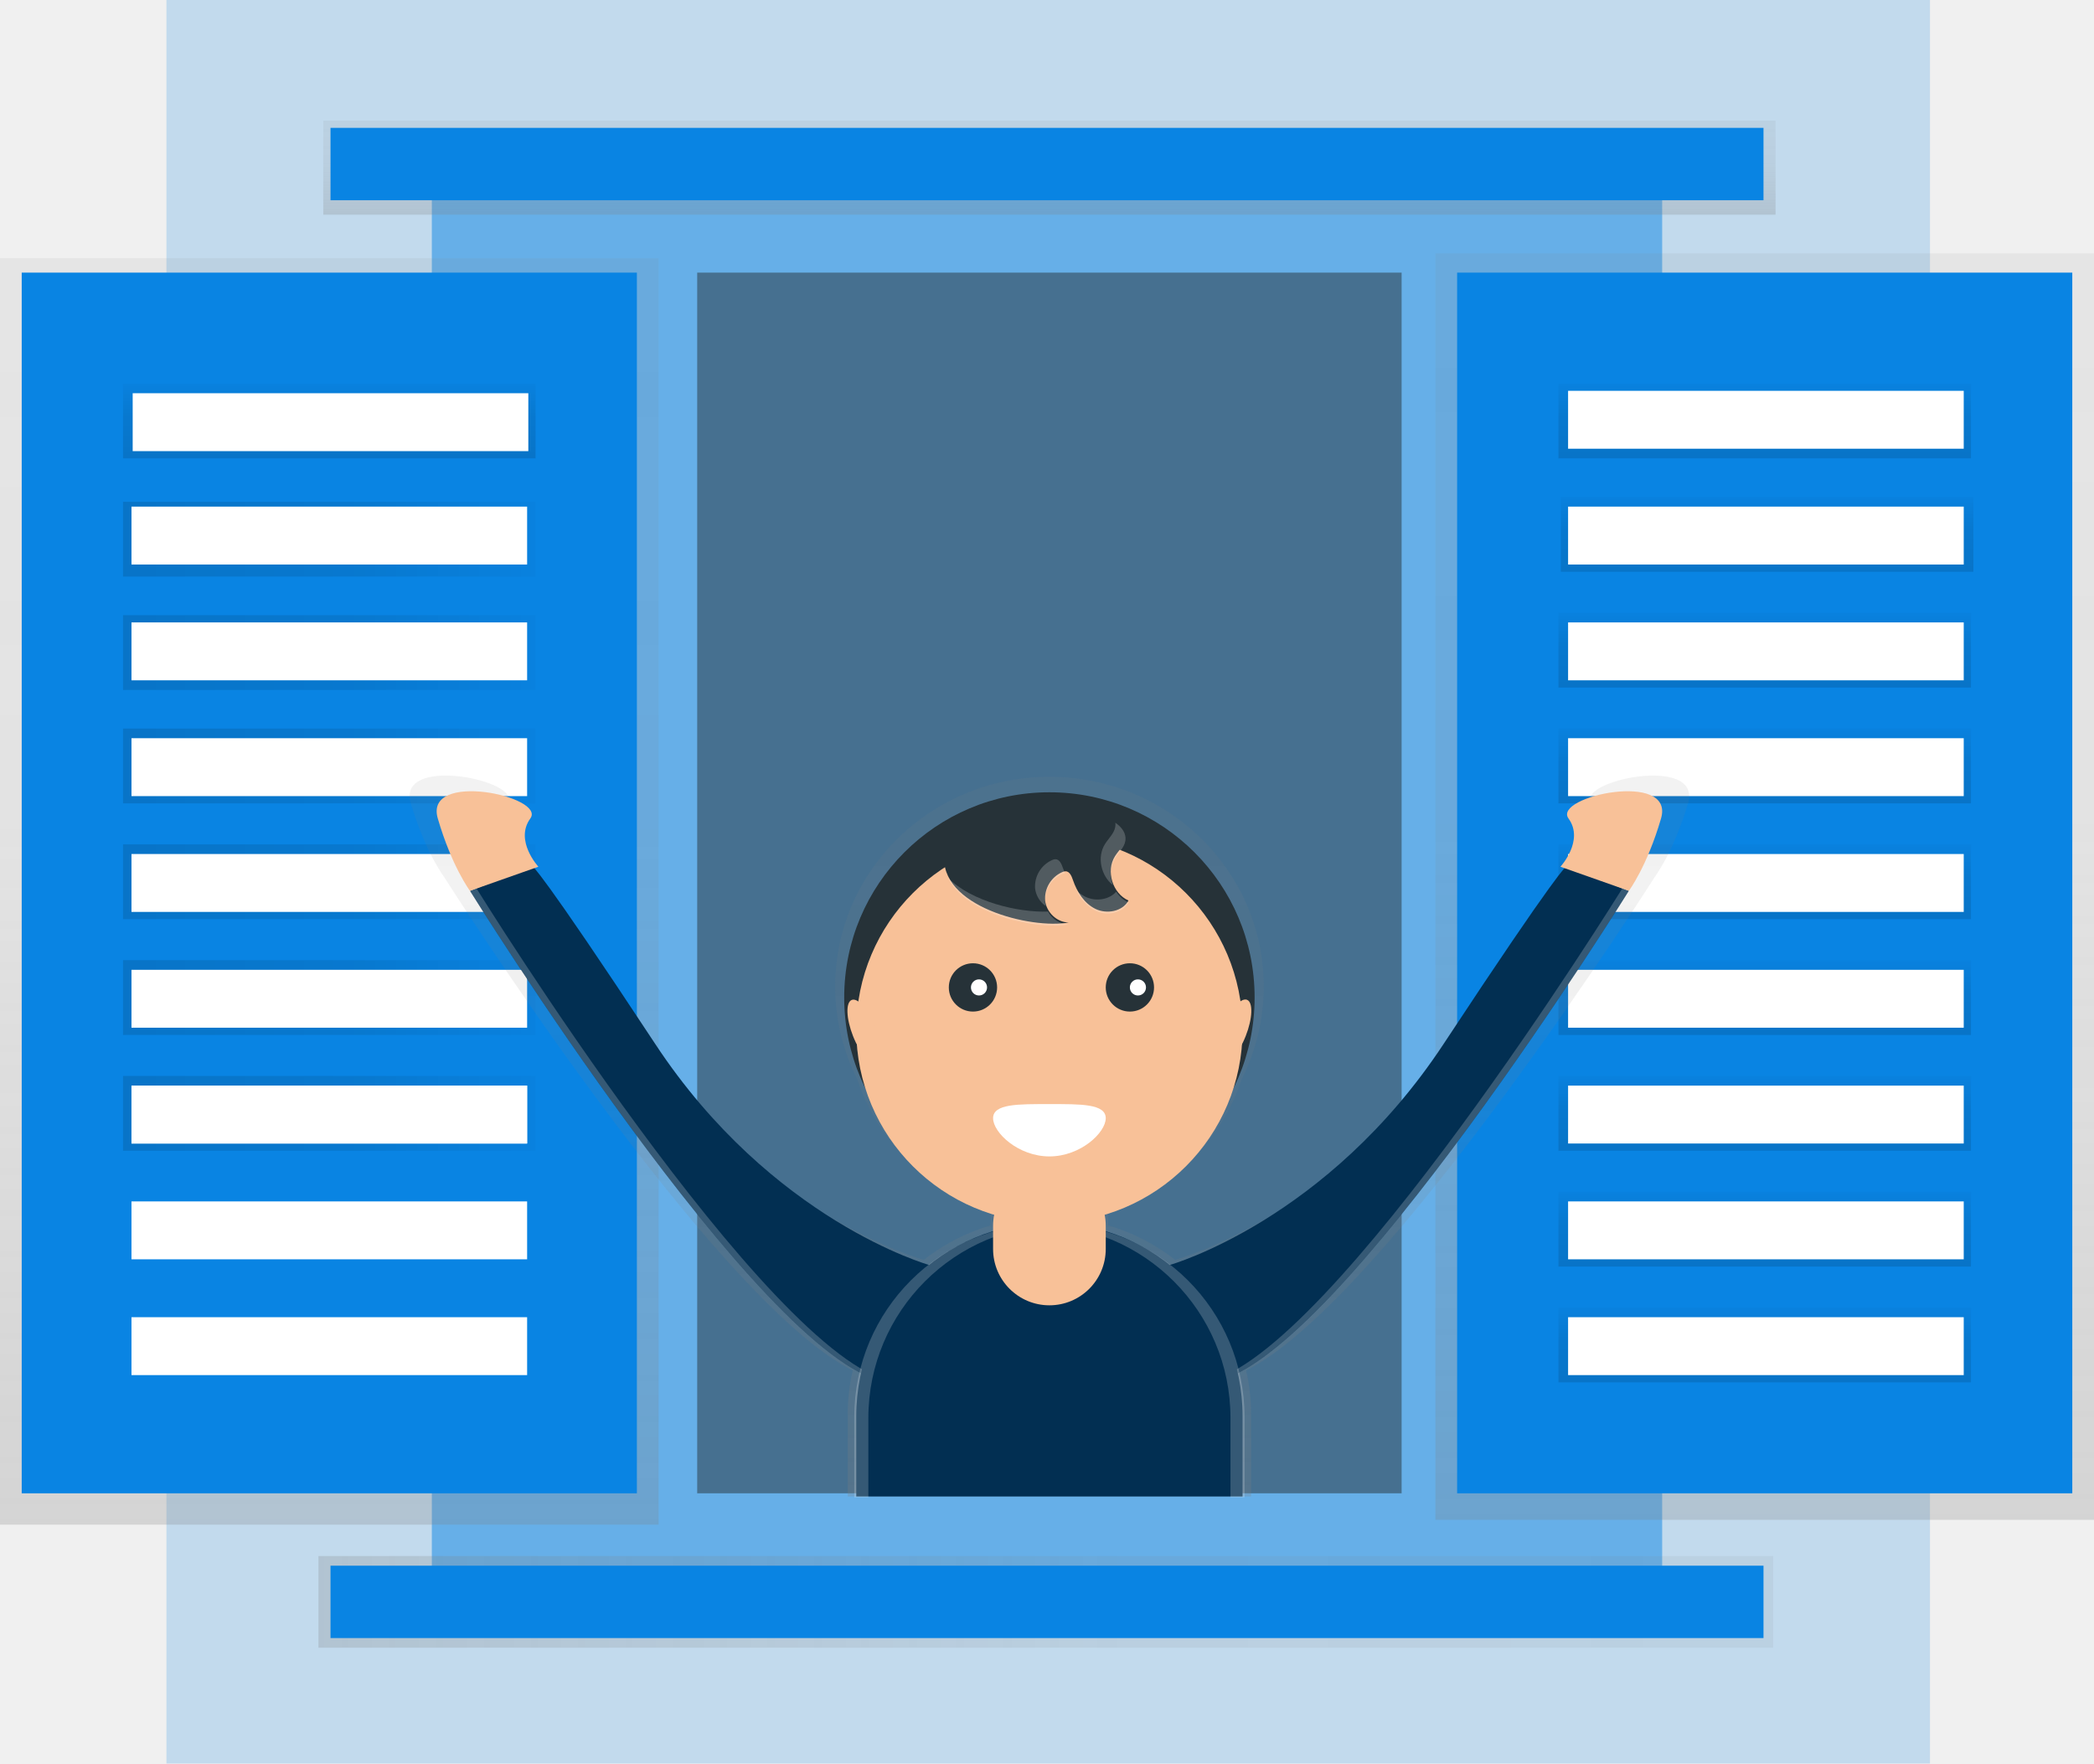
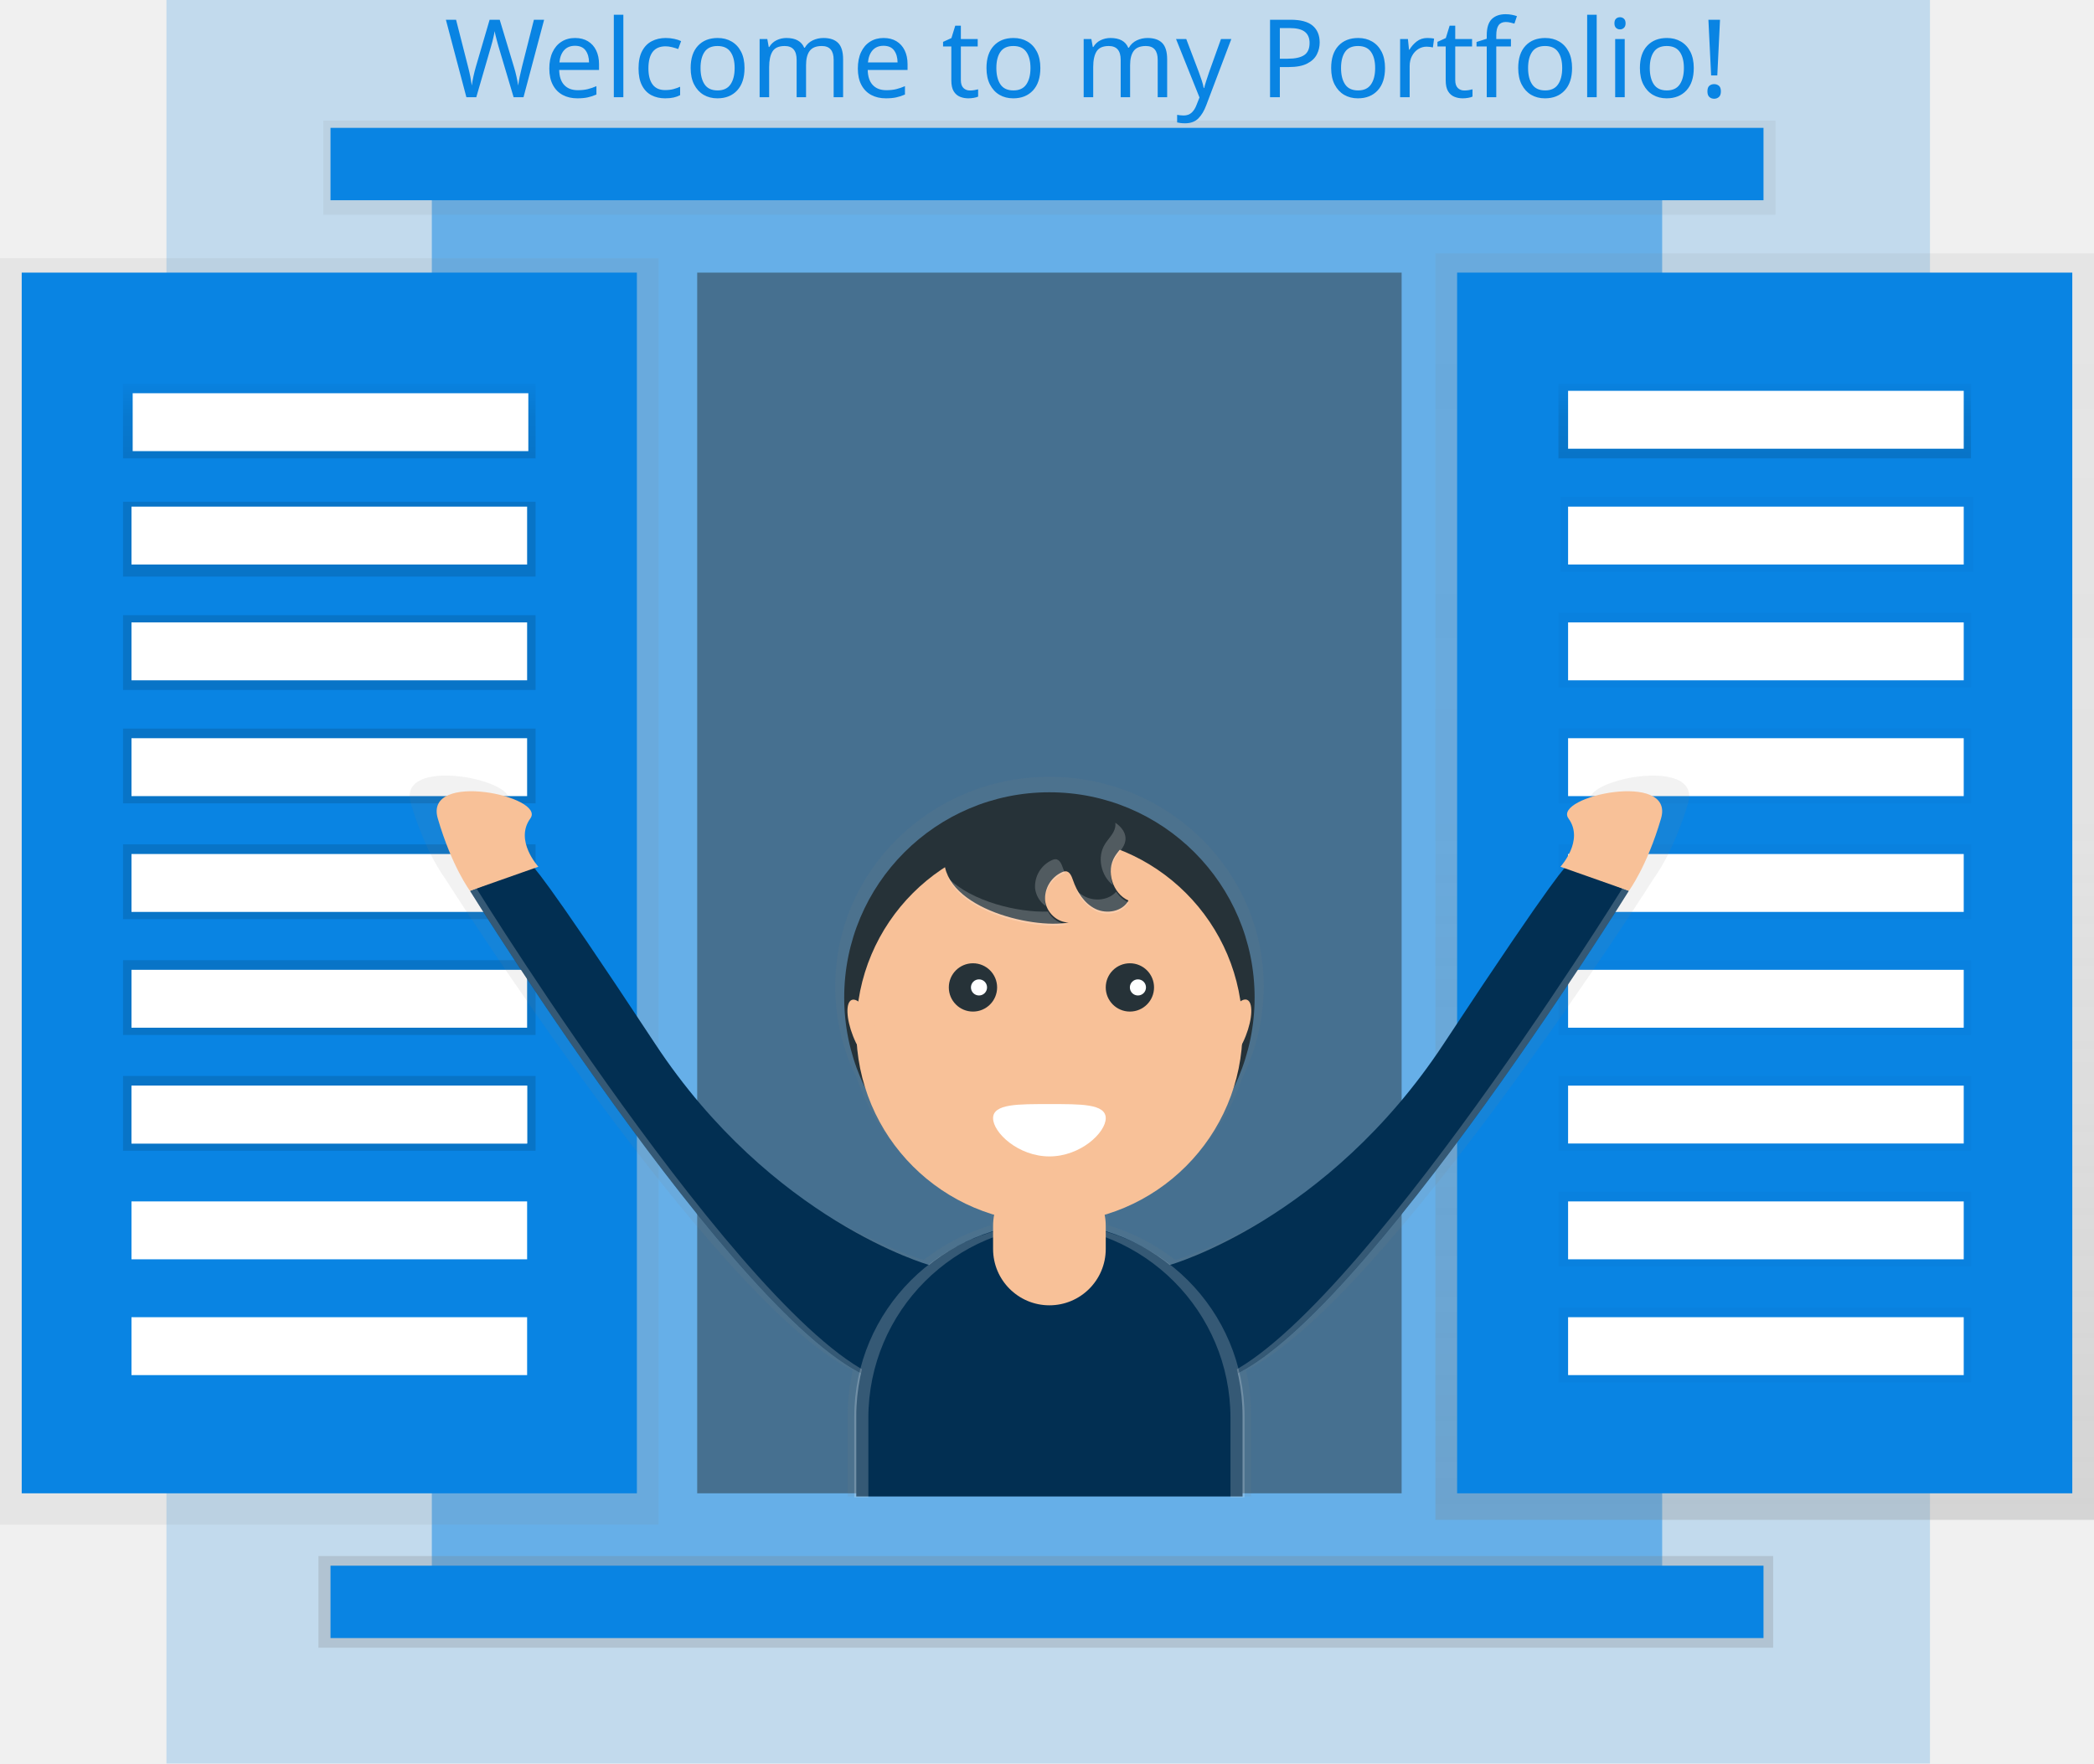
- <svg xmlns="http://www.w3.org/2000/svg" xmlns:xlink="http://www.w3.org/1999/xlink" id="fd1e300e-6133-4b79-9025-3394cccdd89f" data-name="Layer 1" width="868" height="731" viewBox="0 0 868 731">
+ <svg xmlns="http://www.w3.org/2000/svg" xmlns:xlink="http://www.w3.org/1999/xlink" width="868" height="731" data-name="Layer 1">
  <defs>
-     <linearGradient id="06147ff9-8cd2-48ac-a1c1-caecd7b6d6a5" x1="731.5" y1="630" x2="731.5" y2="105" gradientUnits="userSpaceOnUse">
-       <stop offset="0" stop-color="gray" stop-opacity="0.25" />
-       <stop offset="0.54" stop-color="gray" stop-opacity="0.12" />
-       <stop offset="1" stop-color="gray" stop-opacity="0.1" />
+     <linearGradient y2="0" x2="0.5" y1="1" x1="0.5" id="06147ff9-8cd2-48ac-a1c1-caecd7b6d6a5">
+       <stop stop-opacity="0.25" stop-color="gray" offset="0" />
+       <stop stop-opacity="0.12" stop-color="gray" offset="0.54" />
+       <stop stop-opacity="0.1" stop-color="gray" offset="1" />
    </linearGradient>
-     <linearGradient id="a49b107c-cf66-4ec6-8282-86ab0caa351c" x1="136.5" y1="632" x2="136.5" y2="107" xlink:href="#06147ff9-8cd2-48ac-a1c1-caecd7b6d6a5" />
-     <linearGradient id="1f9811ff-c8f4-40a6-be63-e60ca0341cbe" x1="136.5" y1="190" x2="136.5" y2="159" gradientUnits="userSpaceOnUse">
-       <stop offset="0" stop-opacity="0.12" />
-       <stop offset="0.55" stop-opacity="0.09" />
-       <stop offset="1" stop-opacity="0.02" />
+     <linearGradient xlink:href="#06147ff9-8cd2-48ac-a1c1-caecd7b6d6a5" y2="107" x2="136.5" y1="632" x1="136.5" id="a49b107c-cf66-4ec6-8282-86ab0caa351c" />
+     <linearGradient y2="0" x2="0.5" y1="1" x1="0.5" id="1f9811ff-c8f4-40a6-be63-e60ca0341cbe">
+       <stop stop-opacity="0.12" offset="0" />
+       <stop stop-opacity="0.09" offset="0.55" />
+       <stop stop-opacity="0.02" offset="1" />
    </linearGradient>
-     <linearGradient id="b9a200bd-353c-4381-b6e1-073e5213fd80" x1="732.5" y1="237" x2="732.5" y2="206" xlink:href="#1f9811ff-c8f4-40a6-be63-e60ca0341cbe" />
-     <linearGradient id="bd740118-0fc8-46fe-baa7-1287731d1ce1" x1="731.5" y1="285" x2="731.5" y2="254" xlink:href="#1f9811ff-c8f4-40a6-be63-e60ca0341cbe" />
-     <linearGradient id="be3dcc85-6798-4804-ad40-40dd5e1bf54d" x1="731.5" y1="333" x2="731.5" y2="302" xlink:href="#1f9811ff-c8f4-40a6-be63-e60ca0341cbe" />
-     <linearGradient id="7951aed1-d6b7-43ca-8fc6-4bf3d931fa96" x1="731.5" y1="381" x2="731.5" y2="350" xlink:href="#1f9811ff-c8f4-40a6-be63-e60ca0341cbe" />
-     <linearGradient id="f7ec873f-c4fc-49e9-9fd3-dd83f2d4e56d" x1="731.5" y1="429" x2="731.5" y2="398" xlink:href="#1f9811ff-c8f4-40a6-be63-e60ca0341cbe" />
-     <linearGradient id="ccdfa92b-51d8-4ad9-a821-9e1bef0af2d7" x1="731.5" y1="477" x2="731.5" y2="446" xlink:href="#1f9811ff-c8f4-40a6-be63-e60ca0341cbe" />
-     <linearGradient id="073d1fbf-61de-45f9-b512-c4899ce091e5" x1="731.5" y1="525" x2="731.5" y2="494" xlink:href="#1f9811ff-c8f4-40a6-be63-e60ca0341cbe" />
-     <linearGradient id="24835175-14ba-470d-95d2-6a8277fcc694" x1="731.5" y1="573" x2="731.5" y2="542" xlink:href="#1f9811ff-c8f4-40a6-be63-e60ca0341cbe" />
-     <linearGradient id="5ff08f58-18b8-40ea-89dd-f61e941fbca5" x1="731.5" x2="731.5" xlink:href="#1f9811ff-c8f4-40a6-be63-e60ca0341cbe" />
-     <linearGradient id="35037972-f4cb-4e52-85d9-6feea861c78a" x1="51" y1="223.5" x2="222" y2="223.5" xlink:href="#1f9811ff-c8f4-40a6-be63-e60ca0341cbe" />
-     <linearGradient id="c11cf938-6a5f-4793-b594-126852022070" x1="51" y1="270.5" x2="222" y2="270.5" xlink:href="#1f9811ff-c8f4-40a6-be63-e60ca0341cbe" />
-     <linearGradient id="68e8be81-276e-4a4c-a07a-ad0995a3c0be" x1="51" y1="317.5" x2="222" y2="317.5" xlink:href="#1f9811ff-c8f4-40a6-be63-e60ca0341cbe" />
-     <linearGradient id="0822cc54-0c46-479a-a5ec-03e9a82962c7" x1="51" y1="365.5" x2="222" y2="365.5" xlink:href="#1f9811ff-c8f4-40a6-be63-e60ca0341cbe" />
-     <linearGradient id="7019b20f-90f6-479e-a238-57a05bc6be32" x1="51" y1="413.5" x2="222" y2="413.5" xlink:href="#1f9811ff-c8f4-40a6-be63-e60ca0341cbe" />
-     <linearGradient id="d42fcc48-79e2-414c-a733-2be802693088" x1="51" y1="461.5" x2="222" y2="461.5" xlink:href="#1f9811ff-c8f4-40a6-be63-e60ca0341cbe" />
-     <linearGradient id="0c4558fc-2870-4523-bb15-f13635f1ebad" x1="132" y1="664" x2="735" y2="664" xlink:href="#06147ff9-8cd2-48ac-a1c1-caecd7b6d6a5" />
-     <linearGradient id="5f8c78d2-e119-41dc-88f5-5bfd3b7b4286" x1="435" y1="89" x2="435" y2="50" xlink:href="#06147ff9-8cd2-48ac-a1c1-caecd7b6d6a5" />
-     <linearGradient id="0b3309b2-8c80-4e02-ba09-43858a03760e" x1="601" y1="704.8" x2="601" y2="406" xlink:href="#06147ff9-8cd2-48ac-a1c1-caecd7b6d6a5" />
+     <linearGradient xlink:href="#1f9811ff-c8f4-40a6-be63-e60ca0341cbe" y2="206" x2="732.5" y1="237" x1="732.5" id="b9a200bd-353c-4381-b6e1-073e5213fd80" />
+     <linearGradient xlink:href="#1f9811ff-c8f4-40a6-be63-e60ca0341cbe" y2="254" x2="731.5" y1="285" x1="731.5" id="bd740118-0fc8-46fe-baa7-1287731d1ce1" />
+     <linearGradient xlink:href="#1f9811ff-c8f4-40a6-be63-e60ca0341cbe" y2="302" x2="731.5" y1="333" x1="731.5" id="be3dcc85-6798-4804-ad40-40dd5e1bf54d" />
+     <linearGradient xlink:href="#1f9811ff-c8f4-40a6-be63-e60ca0341cbe" y2="350" x2="731.5" y1="381" x1="731.5" id="7951aed1-d6b7-43ca-8fc6-4bf3d931fa96" />
+     <linearGradient xlink:href="#1f9811ff-c8f4-40a6-be63-e60ca0341cbe" y2="398" x2="731.5" y1="429" x1="731.5" id="f7ec873f-c4fc-49e9-9fd3-dd83f2d4e56d" />
+     <linearGradient xlink:href="#1f9811ff-c8f4-40a6-be63-e60ca0341cbe" y2="446" x2="731.5" y1="477" x1="731.5" id="ccdfa92b-51d8-4ad9-a821-9e1bef0af2d7" />
+     <linearGradient xlink:href="#1f9811ff-c8f4-40a6-be63-e60ca0341cbe" y2="494" x2="731.5" y1="525" x1="731.5" id="073d1fbf-61de-45f9-b512-c4899ce091e5" />
+     <linearGradient xlink:href="#1f9811ff-c8f4-40a6-be63-e60ca0341cbe" y2="542" x2="731.5" y1="573" x1="731.5" id="24835175-14ba-470d-95d2-6a8277fcc694" />
+     <linearGradient xlink:href="#1f9811ff-c8f4-40a6-be63-e60ca0341cbe" x2="731.5" x1="731.5" id="5ff08f58-18b8-40ea-89dd-f61e941fbca5" />
+     <linearGradient xlink:href="#1f9811ff-c8f4-40a6-be63-e60ca0341cbe" y2="223.5" x2="222" y1="223.5" x1="51" id="35037972-f4cb-4e52-85d9-6feea861c78a" />
+     <linearGradient xlink:href="#1f9811ff-c8f4-40a6-be63-e60ca0341cbe" y2="270.5" x2="222" y1="270.5" x1="51" id="c11cf938-6a5f-4793-b594-126852022070" />
+     <linearGradient xlink:href="#1f9811ff-c8f4-40a6-be63-e60ca0341cbe" y2="317.5" x2="222" y1="317.5" x1="51" id="68e8be81-276e-4a4c-a07a-ad0995a3c0be" />
+     <linearGradient xlink:href="#1f9811ff-c8f4-40a6-be63-e60ca0341cbe" y2="365.5" x2="222" y1="365.5" x1="51" id="0822cc54-0c46-479a-a5ec-03e9a82962c7" />
+     <linearGradient xlink:href="#1f9811ff-c8f4-40a6-be63-e60ca0341cbe" y2="413.5" x2="222" y1="413.5" x1="51" id="7019b20f-90f6-479e-a238-57a05bc6be32" />
+     <linearGradient xlink:href="#1f9811ff-c8f4-40a6-be63-e60ca0341cbe" y2="461.5" x2="222" y1="461.5" x1="51" id="d42fcc48-79e2-414c-a733-2be802693088" />
+     <linearGradient xlink:href="#06147ff9-8cd2-48ac-a1c1-caecd7b6d6a5" y2="664" x2="735" y1="664" x1="132" id="0c4558fc-2870-4523-bb15-f13635f1ebad" />
+     <linearGradient xlink:href="#06147ff9-8cd2-48ac-a1c1-caecd7b6d6a5" y2="50" x2="435" y1="89" x1="435" id="5f8c78d2-e119-41dc-88f5-5bfd3b7b4286" />
+     <linearGradient xlink:href="#06147ff9-8cd2-48ac-a1c1-caecd7b6d6a5" y2="406" x2="601" y1="704.8" x1="601" id="0b3309b2-8c80-4e02-ba09-43858a03760e" />
  </defs>
-   <rect x="69" width="731" height="731" fill="#0984e3" opacity="0.2" />
-   <rect x="179" y="68.25" width="510" height="595.5" fill="#0984e3" opacity="0.5" />
-   <rect x="595" y="105" width="273" height="525" fill="url(#06147ff9-8cd2-48ac-a1c1-caecd7b6d6a5)" />
-   <rect y="107" width="273" height="525" fill="url(#a49b107c-cf66-4ec6-8282-86ab0caa351c)" />
-   <rect x="604" y="113" width="255" height="506" fill="#0984e3" />
-   <rect x="175" y="197.5" width="255" height="506" transform="translate(439 816.5) rotate(-180)" fill="#0984e3" />
-   <rect x="51" y="159" width="171" height="31" fill="url(#1f9811ff-c8f4-40a6-be63-e60ca0341cbe)" />
-   <rect x="647" y="206" width="171" height="31" fill="url(#b9a200bd-353c-4381-b6e1-073e5213fd80)" />
-   <rect x="646" y="254" width="171" height="31" fill="url(#bd740118-0fc8-46fe-baa7-1287731d1ce1)" />
-   <rect x="646" y="302" width="171" height="31" fill="url(#be3dcc85-6798-4804-ad40-40dd5e1bf54d)" />
-   <rect x="646" y="350" width="171" height="31" fill="url(#7951aed1-d6b7-43ca-8fc6-4bf3d931fa96)" />
-   <rect x="646" y="398" width="171" height="31" fill="url(#f7ec873f-c4fc-49e9-9fd3-dd83f2d4e56d)" />
-   <rect x="646" y="446" width="171" height="31" fill="url(#ccdfa92b-51d8-4ad9-a821-9e1bef0af2d7)" />
-   <rect x="646" y="494" width="171" height="31" fill="url(#073d1fbf-61de-45f9-b512-c4899ce091e5)" />
-   <rect x="646" y="542" width="171" height="31" fill="url(#24835175-14ba-470d-95d2-6a8277fcc694)" />
-   <rect x="646" y="159" width="171" height="31" fill="url(#5ff08f58-18b8-40ea-89dd-f61e941fbca5)" />
-   <rect x="51" y="208" width="171" height="31" fill="url(#35037972-f4cb-4e52-85d9-6feea861c78a)" />
-   <rect x="51" y="255" width="171" height="31" fill="url(#c11cf938-6a5f-4793-b594-126852022070)" />
-   <rect x="51" y="302" width="171" height="31" fill="url(#68e8be81-276e-4a4c-a07a-ad0995a3c0be)" />
-   <rect x="51" y="350" width="171" height="31" fill="url(#0822cc54-0c46-479a-a5ec-03e9a82962c7)" />
-   <rect x="51" y="398" width="171" height="31" fill="url(#7019b20f-90f6-479e-a238-57a05bc6be32)" />
-   <rect x="55" y="163" width="164" height="24" fill="#fff" />
-   <rect x="54.5" y="210" width="164" height="24" fill="#fff" />
-   <rect x="54.5" y="258" width="164" height="24" fill="#fff" />
-   <rect x="54.5" y="306" width="164" height="24" fill="#fff" />
-   <rect x="54.5" y="354" width="164" height="24" fill="#fff" />
-   <rect x="54.5" y="402" width="164" height="24" fill="#fff" />
-   <rect x="51" y="446" width="171" height="31" fill="url(#d42fcc48-79e2-414c-a733-2be802693088)" />
-   <rect x="54.5" y="450" width="164" height="24" fill="#fff" />
-   <rect x="54.5" y="450" width="164" height="24" fill="#fff" />
-   <rect x="54.5" y="498" width="164" height="24" fill="#fff" />
-   <rect x="54.5" y="546" width="164" height="24" fill="#fff" />
-   <rect x="650" y="162" width="164" height="24" fill="#fff" />
-   <rect x="650" y="210" width="164" height="24" fill="#fff" />
-   <rect x="650" y="258" width="164" height="24" fill="#fff" />
-   <rect x="650" y="306" width="164" height="24" fill="#fff" />
-   <rect x="650" y="354" width="164" height="24" fill="#fff" />
-   <rect x="650" y="402" width="164" height="24" fill="#fff" />
-   <rect x="650" y="450" width="164" height="24" fill="#fff" />
-   <rect x="650" y="498" width="164" height="24" fill="#fff" />
-   <rect x="650" y="546" width="164" height="24" fill="#fff" />
-   <rect x="132" y="645" width="603" height="38" fill="url(#0c4558fc-2870-4523-bb15-f13635f1ebad)" />
-   <rect x="137" y="649" width="594" height="30" fill="#0984e3" />
-   <rect x="134" y="50" width="602" height="39" fill="url(#5f8c78d2-e119-41dc-88f5-5bfd3b7b4286)" />
-   <rect x="137" y="53" width="594" height="30" fill="#0984e3" />
-   <rect x="289" y="113" width="292" height="506" fill="#263238" opacity="0.5" />
-   <path d="M825.66,417.55c7,9.38-3.48,20.46-3.48,20.46l1.76.61c-2.59,2.87-12.82,15.82-52.26,74.4-50.5,75-118.55,93.71-118.55,93.71h0a84,84,0,0,0-27.73-14.31v-7.08a83,83,0,0,0,55.3-53.48,85.08,85.08,0,0,0,9.14-38.44c0-48-39.77-86.94-88.82-86.94s-88.82,38.93-88.82,86.94a85.08,85.08,0,0,0,9.14,38.44,83,83,0,0,0,55.3,53.48v7.08a84,84,0,0,0-27.73,14.31h0S480.83,588,430.33,513c-39.44-58.58-49.67-71.54-52.26-74.4l1.76-.61s-10.45-11.08-3.48-20.46-46.15-20.46-40.06,0,13.93,30.69,13.93,30.69S461.42,623.6,519.47,652.58a80.43,80.43,0,0,0-2.06,18.12V704.8H684.59V670.7a80.43,80.43,0,0,0-2.06-18.12c58-29,169.25-204.35,169.25-204.35s7.84-10.23,13.93-30.69S818.69,408.17,825.66,417.55Z" transform="translate(-166 -84.5)" fill="url(#0b3309b2-8c80-4e02-ba09-43858a03760e)" />
-   <circle cx="435" cy="413.47" r="85.06" fill="#263238" />
-   <circle cx="435" cy="426.82" r="80.06" fill="#f8c198" />
-   <circle cx="403.31" cy="409.3" r="10.01" fill="#263238" />
-   <circle cx="468.36" cy="409.3" r="10.01" fill="#263238" />
-   <path d="M624.35,548c0,6-10.45,15.85-23.35,15.85S577.65,554,577.65,548s10.45-5.84,23.35-5.84S624.35,542,624.35,548Z" transform="translate(-166 -84.5)" fill="#fff" />
-   <circle cx="405.81" cy="409.3" r="3.34" fill="#fff" />
-   <circle cx="471.69" cy="409.3" r="3.34" fill="#fff" />
-   <path d="M609,466.88c-4.88,0-9.26-4.24-9.78-9.09a12,12,0,0,1,7-11.75,3.42,3.42,0,0,1,1.47-.38c1.68,0,2.51,2,3.05,3.59,1.68,4.92,4.66,9.72,9.34,12s11.22,1.11,13.69-3.47c-6.62-2.95-9.45-12.21-5.6-18.35,1.49-2.37,3.81-4.38,4.28-7.14.86-5-4.62-8.64-9.47-10.14-14-4.33-62.8-4.81-65.49,16.08C554.67,460.27,593.63,469.8,609,466.88Z" transform="translate(-166 -84.5)" fill="#263238" />
-   <ellipse cx="524.27" cy="512.15" rx="5" ry="14.18" transform="translate(-317.38 143.66) rotate(-21.53)" fill="#f8c198" />
-   <ellipse cx="677.73" cy="512.15" rx="14.18" ry="5" transform="translate(-213.42 870.11) rotate(-68.47)" fill="#f8c198" />
-   <path d="M650.91,608.84s65.17-18.3,113.54-91.69,50.87-73.59,50.87-73.59l25.85,10.21S721.09,647.25,669.39,657.26,650.91,608.84,650.91,608.84Z" transform="translate(-166 -84.5)" fill="#022f52" />
-   <path d="M812.83,443.77s10-10.84,3.34-20,44.2-20,38.36,0-13.34,30-13.34,30Z" transform="translate(-166 -84.5)" fill="#f8c198" />
-   <path d="M551.09,608.84s-65.17-18.3-113.54-91.69-50.87-73.59-50.87-73.59l-25.85,10.21s120.09,193.48,171.8,203.49S551.09,608.84,551.09,608.84Z" transform="translate(-166 -84.5)" fill="#022f52" />
-   <path d="M389.17,443.77s-10-10.84-3.34-20-44.2-20-38.36,0,13.34,30,13.34,30Z" transform="translate(-166 -84.5)" fill="#f8c198" />
-   <g opacity="0.2">
-     <path d="M628.29,427.27c-.48,2.76-2.8,4.76-4.28,7.14-3.37,5.38-1.62,13.16,3.32,17a12.79,12.79,0,0,1,.85-11.14c1.49-2.37,3.81-4.38,4.28-7.14.54-3.13-1.41-5.73-4.13-7.6A6,6,0,0,1,628.29,427.27Z" transform="translate(-166 -84.5)" fill="#fff" />
-     <path d="M607.46,446.51c-.32-.75-.62-1.51-.88-2.27-.54-1.59-1.37-3.54-3.05-3.59a3.42,3.42,0,0,0-1.47.38,12,12,0,0,0-7,11.75,10.53,10.53,0,0,0,4.47,7.35,9.4,9.4,0,0,1-.3-1.51,12,12,0,0,1,7-11.75A3.87,3.87,0,0,1,607.46,446.51Z" transform="translate(-166 -84.5)" fill="#fff" />
-     <path d="M600.41,462.35c-12.16.51-31.78-4.13-41.45-14,7.22,15.36,37.05,21.79,50,19.32A10.08,10.08,0,0,1,600.41,462.35Z" transform="translate(-166 -84.5)" fill="#fff" />
-     <path d="M628.68,454.11c-2.92,3.43-8.58,4.15-12.75,2.12a14.54,14.54,0,0,1-3.7-2.61,17.84,17.84,0,0,0,7.87,8.44c4.68,2.27,11.22,1.11,13.69-3.47A11.88,11.88,0,0,1,628.68,454.11Z" transform="translate(-166 -84.5)" fill="#fff" />
+   <g>
+     <rect id="svg_1" opacity="0.2" fill="#0984e3" height="731" width="731" x="69" />
+     <rect id="svg_2" opacity="0.5" fill="#0984e3" height="595.5" width="510" y="68.25" x="179" />
+     <rect id="svg_3" fill="url(#06147ff9-8cd2-48ac-a1c1-caecd7b6d6a5)" height="525" width="273" y="105" x="595" />
+     <rect id="svg_4" fill="url(#a49b107c-cf66-4ec6-8282-86ab0caa351c)" height="525" width="273" y="107" />
+     <rect id="svg_5" fill="#0984e3" height="506" width="255" y="113" x="604" />
+     <rect id="svg_6" fill="#0984e3" transform="rotate(-180, 439, 816.5)" height="506" width="255" y="1014" x="614" />
+     <rect id="svg_7" fill="url(#1f9811ff-c8f4-40a6-be63-e60ca0341cbe)" height="31" width="171" y="159" x="51" />
+     <rect id="svg_8" fill="url(#b9a200bd-353c-4381-b6e1-073e5213fd80)" height="31" width="171" y="206" x="647" />
+     <rect id="svg_9" fill="url(#bd740118-0fc8-46fe-baa7-1287731d1ce1)" height="31" width="171" y="254" x="646" />
+     <rect id="svg_10" fill="url(#be3dcc85-6798-4804-ad40-40dd5e1bf54d)" height="31" width="171" y="302" x="646" />
+     <rect id="svg_11" fill="url(#7951aed1-d6b7-43ca-8fc6-4bf3d931fa96)" height="31" width="171" y="350" x="646" />
+     <rect id="svg_12" fill="url(#f7ec873f-c4fc-49e9-9fd3-dd83f2d4e56d)" height="31" width="171" y="398" x="646" />
+     <rect id="svg_13" fill="url(#ccdfa92b-51d8-4ad9-a821-9e1bef0af2d7)" height="31" width="171" y="446" x="646" />
+     <rect id="svg_14" fill="url(#073d1fbf-61de-45f9-b512-c4899ce091e5)" height="31" width="171" y="494" x="646" />
+     <rect id="svg_15" fill="url(#24835175-14ba-470d-95d2-6a8277fcc694)" height="31" width="171" y="542" x="646" />
+     <rect id="svg_16" fill="url(#5ff08f58-18b8-40ea-89dd-f61e941fbca5)" height="31" width="171" y="159" x="646" />
+     <rect id="svg_17" fill="url(#35037972-f4cb-4e52-85d9-6feea861c78a)" height="31" width="171" y="208" x="51" />
+     <rect id="svg_18" fill="url(#c11cf938-6a5f-4793-b594-126852022070)" height="31" width="171" y="255" x="51" />
+     <rect id="svg_19" fill="url(#68e8be81-276e-4a4c-a07a-ad0995a3c0be)" height="31" width="171" y="302" x="51" />
+     <rect id="svg_20" fill="url(#0822cc54-0c46-479a-a5ec-03e9a82962c7)" height="31" width="171" y="350" x="51" />
+     <rect id="svg_21" fill="url(#7019b20f-90f6-479e-a238-57a05bc6be32)" height="31" width="171" y="398" x="51" />
+     <rect id="svg_22" fill="#fff" height="24" width="164" y="163" x="55" />
+     <rect id="svg_23" fill="#fff" height="24" width="164" y="210" x="54.5" />
+     <rect id="svg_24" fill="#fff" height="24" width="164" y="258" x="54.5" />
+     <rect id="svg_25" fill="#fff" height="24" width="164" y="306" x="54.5" />
+     <rect id="svg_26" fill="#fff" height="24" width="164" y="354" x="54.5" />
+     <rect id="svg_27" fill="#fff" height="24" width="164" y="402" x="54.5" />
+     <rect id="svg_28" fill="url(#d42fcc48-79e2-414c-a733-2be802693088)" height="31" width="171" y="446" x="51" />
+     <rect id="svg_29" fill="#fff" height="24" width="164" y="450" x="54.5" />
+     <rect id="svg_30" fill="#fff" height="24" width="164" y="450" x="54.5" />
+     <rect id="svg_31" fill="#fff" height="24" width="164" y="498" x="54.5" />
+     <rect id="svg_32" fill="#fff" height="24" width="164" y="546" x="54.5" />
+     <rect id="svg_33" fill="#fff" height="24" width="164" y="162" x="650" />
+     <rect id="svg_34" fill="#fff" height="24" width="164" y="210" x="650" />
+     <rect id="svg_35" fill="#fff" height="24" width="164" y="258" x="650" />
+     <rect id="svg_36" fill="#fff" height="24" width="164" y="306" x="650" />
+     <rect id="svg_37" fill="#fff" height="24" width="164" y="354" x="650" />
+     <rect id="svg_38" fill="#fff" height="24" width="164" y="402" x="650" />
+     <rect id="svg_39" fill="#fff" height="24" width="164" y="450" x="650" />
+     <rect id="svg_40" fill="#fff" height="24" width="164" y="498" x="650" />
+     <rect id="svg_41" fill="#fff" height="24" width="164" y="546" x="650" />
+     <rect id="svg_42" fill="url(#0c4558fc-2870-4523-bb15-f13635f1ebad)" height="38" width="603" y="645" x="132" />
+     <rect id="svg_43" fill="#0984e3" height="30" width="594" y="649" x="137" />
+     <rect id="svg_44" fill="url(#5f8c78d2-e119-41dc-88f5-5bfd3b7b4286)" height="39" width="602" y="50" x="134" />
+     <rect id="svg_45" fill="#0984e3" height="30" width="594" y="53" x="137" />
+     <rect id="svg_46" opacity="0.5" fill="#263238" height="506" width="292" y="113" x="289" />
+     <path id="svg_47" fill="url(#0b3309b2-8c80-4e02-ba09-43858a03760e)" transform="translate(-166 -84.5)" d="m825.66,417.55c7,9.38 -3.48,20.46 -3.48,20.46l1.76,0.61c-2.59,2.87 -12.82,15.82 -52.26,74.4c-50.5,75 -118.55,93.71 -118.55,93.71l0,0a84,84 0 0 0 -27.73,-14.31l0,-7.08a83,83 0 0 0 55.3,-53.48a85.08,85.08 0 0 0 9.14,-38.44c0,-48 -39.77,-86.94 -88.82,-86.94s-88.82,38.93 -88.82,86.94a85.08,85.08 0 0 0 9.14,38.44a83,83 0 0 0 55.3,53.48l0,7.08a84,84 0 0 0 -27.73,14.31l0,0s-68.08,-18.73 -118.58,-93.73c-39.44,-58.58 -49.67,-71.54 -52.26,-74.4l1.76,-0.61s-10.45,-11.08 -3.48,-20.46s-46.15,-20.46 -40.06,0s13.93,30.69 13.93,30.69s111.2,175.38 169.25,204.36a80.43,80.43 0 0 0 -2.06,18.12l0,34.1l167.18,0l0,-34.1a80.43,80.43 0 0 0 -2.06,-18.12c58,-29 169.25,-204.35 169.25,-204.35s7.84,-10.23 13.93,-30.69s-47.02,-9.37 -40.05,0.01z" />
+     <circle id="svg_48" fill="#263238" r="85.06" cy="413.47" cx="435" />
+     <circle id="svg_49" fill="#f8c198" r="80.06" cy="426.82" cx="435" />
+     <circle id="svg_50" fill="#263238" r="10.01" cy="409.3" cx="403.31" />
+     <circle id="svg_51" fill="#263238" r="10.01" cy="409.3" cx="468.36" />
+     <path id="svg_52" fill="#fff" d="m458.35,463.5c0,6 -10.45,15.85 -23.35,15.85s-23.35,-9.85 -23.35,-15.85s10.45,-5.84 23.35,-5.84s23.35,-0.16 23.35,5.84z" />
+     <circle id="svg_53" fill="#fff" r="3.34" cy="409.3" cx="405.81" />
+     <circle id="svg_54" fill="#fff" r="3.34" cy="409.3" cx="471.69" />
+     <path id="svg_55" fill="#263238" d="m443,382.38c-4.88,0 -9.26,-4.24 -9.78,-9.09a12,12 0 0 1 7,-11.75a3.42,3.42 0 0 1 1.47,-0.38c1.68,0 2.51,2 3.05,3.59c1.68,4.92 4.66,9.72 9.34,12s11.22,1.11 13.69,-3.47c-6.62,-2.95 -9.45,-12.21 -5.6,-18.35c1.49,-2.37 3.81,-4.38 4.28,-7.14c0.86,-5 -4.62,-8.64 -9.47,-10.14c-14,-4.33 -62.8,-4.81 -65.49,16.08c-2.82,22.04 36.14,31.57 51.51,28.65z" />
+     <ellipse id="svg_56" fill="#f8c198" transform="rotate(-21.53, -317.38, 143.66)" ry="14.18" rx="5" cy="655.81" cx="206.89" />
+     <ellipse id="svg_57" fill="#f8c198" transform="rotate(-68.47, -213.42, 870.11)" ry="5" rx="14.18" cy="1382.26" cx="464.31" />
+     <path id="svg_58" fill="#022f52" d="m484.91,524.34s65.17,-18.3 113.54,-91.69s50.87,-73.59 50.87,-73.59l25.85,10.21s-120.08,193.48 -171.78,203.49s-18.48,-48.42 -18.48,-48.42z" />
+     <path id="svg_59" fill="#f8c198" d="m646.83,359.27s10,-10.84 3.34,-20s44.2,-20 38.36,0s-13.34,30 -13.34,30l-28.36,-10z" />
+     <path id="svg_60" fill="#022f52" d="m385.09,524.34s-65.17,-18.3 -113.54,-91.69s-50.87,-73.59 -50.87,-73.59l-25.85,10.21s120.09,193.48 171.8,203.49s18.46,-48.42 18.46,-48.42z" />
+     <path id="svg_61" fill="#f8c198" d="m223.17,359.27s-10,-10.84 -3.34,-20s-44.2,-20 -38.36,0s13.34,30 13.34,30l28.36,-10z" />
+     <g id="svg_62" opacity="0.2">
+       <path id="svg_63" fill="#fff" d="m462.29,342.77c-0.48,2.76 -2.8,4.76 -4.28,7.14c-3.37,5.38 -1.62,13.16 3.32,17a12.79,12.79 0 0 1 0.85,-11.14c1.49,-2.37 3.81,-4.38 4.28,-7.14c0.54,-3.13 -1.41,-5.73 -4.13,-7.6a6,6 0 0 1 -0.04,1.74z" />
+       <path id="svg_64" fill="#fff" d="m441.46,362.01c-0.32,-0.75 -0.62,-1.51 -0.88,-2.27c-0.54,-1.59 -1.37,-3.54 -3.05,-3.59a3.42,3.42 0 0 0 -1.47,0.38a12,12 0 0 0 -7,11.75a10.53,10.53 0 0 0 4.47,7.35a9.4,9.4 0 0 1 -0.3,-1.51a12,12 0 0 1 7,-11.75a3.87,3.87 0 0 1 1.23,-0.36z" />
+       <path id="svg_65" fill="#fff" d="m434.41,377.85c-12.16,0.51 -31.78,-4.13 -41.45,-14c7.22,15.36 37.05,21.79 50,19.32a10.08,10.08 0 0 1 -8.55,-5.32z" />
+       <path id="svg_66" fill="#fff" d="m462.68,369.61c-2.92,3.43 -8.58,4.15 -12.75,2.12a14.54,14.54 0 0 1 -3.7,-2.61a17.84,17.84 0 0 0 7.87,8.44c4.68,2.27 11.22,1.11 13.69,-3.47a11.88,11.88 0 0 1 -5.11,-4.48z" />
+     </g>
+     <path id="svg_67" opacity="0.2" fill="#fff" d="m671.85,369.27s-120.09,193.48 -171.85,203.49a60.33,60.33 0 0 1 -9.07,1.11a53.05,53.05 0 0 0 12.41,-1.11c51.71,-10 171.8,-203.49 171.8,-203.49l-2.68,-0.95c-0.37,0.63 -0.61,0.95 -0.61,0.95z" />
+     <path id="svg_68" opacity="0.2" fill="#fff" d="m198.15,369.27s120.09,193.48 171.85,203.49a60.33,60.33 0 0 0 9.07,1.11a53.05,53.05 0 0 1 -12.41,-1.11c-51.71,-10 -171.8,-203.49 -171.8,-203.49l2.68,-0.95c0.37,0.63 0.61,0.95 0.61,0.95z" />
+     <path id="svg_69" fill="#022f52" d="m435,506.88l0,0a80.06,80.06 0 0 1 80.06,80.06l0,33.36a0,0 0 0 1 0,0l-160.12,0a0,0 0 0 1 0,0l0,-33.36a80.06,80.06 0 0 1 80.06,-80.06z" />
+     <path id="svg_70" opacity="0.2" fill="#fff" d="m435.83,507.3l0,0a80.93,80.93 0 0 0 -8.72,0.47c1,0 1.91,-0.06 2.88,-0.06l0,0a80.06,80.06 0 0 1 80.06,80.06l0,32.94l5.84,0l0,-33.35a80.06,80.06 0 0 0 -80.06,-80.06z" />
+     <path id="svg_71" opacity="0.2" fill="#fff" d="m434.17,507.3l0,0a80.93,80.93 0 0 1 8.72,0.47c-1,0 -1.91,-0.06 -2.88,-0.06l0,0a80.06,80.06 0 0 0 -80.06,80.06l0,32.94l-5.84,0l0,-33.35a80.06,80.06 0 0 1 80.06,-80.06z" />
+     <rect id="svg_72" fill="#f8c198" ry="23.35" rx="23.35" height="56.29" width="46.7" y="484.78" x="411.65" />
+     <text font-style="normal" font-weight="normal" xml:space="preserve" text-anchor="start" font-family="'Rounded Mplus 1c Light'" font-size="53" stroke-width="0" id="svg_73" y="-30.545" x="127.863" fill="#000000">Welcome to my Portfolio!</text>
+     <text xml:space="preserve" text-anchor="start" font-family="'Rounded Mplus 1c Light'" font-size="53" stroke-width="0" id="svg_76" y="-6.731" x="535.538" fill="#0984e3">W</text>
+     <text xml:space="preserve" text-anchor="start" font-family="'Rounded Mplus 1c Light'" font-size="53" stroke-width="0" id="svg_77" y="-48.27" x="298.616" fill="#000000">Welcome</text>
+     <text transform="matrix(1, 0, 0, 1, 0, 0)" font-style="normal" font-weight="normal" xml:space="preserve" text-anchor="start" font-family="sans-serif" font-size="45" stroke-width="0" id="svg_78" y="40.308" x="184.282" fill="#0984e3">Welcome to my Portfolio!</text>
  </g>
-   <path d="M837.85,453.77S717.76,647.25,666,657.26a60.33,60.33,0,0,1-9.07,1.11,53.05,53.05,0,0,0,12.41-1.11c51.71-10,171.8-203.49,171.8-203.49l-2.68-.95C838.09,453.45,837.85,453.77,837.85,453.77Z" transform="translate(-166 -84.5)" fill="#fff" opacity="0.2" />
-   <path d="M364.15,453.77S484.24,647.25,536,657.26a60.33,60.33,0,0,0,9.07,1.11,53.05,53.05,0,0,1-12.41-1.11c-51.71-10-171.8-203.49-171.8-203.49l2.68-.95C363.91,453.45,364.15,453.77,364.15,453.77Z" transform="translate(-166 -84.5)" fill="#fff" opacity="0.2" />
-   <path d="M435,506.88h0a80.06,80.06,0,0,1,80.06,80.06V620.3a0,0,0,0,1,0,0H354.94a0,0,0,0,1,0,0V586.94A80.06,80.06,0,0,1,435,506.88Z" fill="#022f52" />
-   <path d="M601.83,591.8h0a80.93,80.93,0,0,0-8.72.47c1,0,1.91-.06,2.88-.06h0a80.06,80.06,0,0,1,80.06,80.06v32.94h5.84V671.86A80.06,80.06,0,0,0,601.83,591.8Z" transform="translate(-166 -84.5)" fill="#fff" opacity="0.2" />
-   <path d="M600.17,591.8h0a80.93,80.93,0,0,1,8.72.47c-1,0-1.91-.06-2.88-.06h0a80.06,80.06,0,0,0-80.06,80.06v32.94h-5.84V671.86A80.06,80.06,0,0,1,600.17,591.8Z" transform="translate(-166 -84.5)" fill="#fff" opacity="0.2" />
-   <rect x="411.65" y="484.78" width="46.7" height="56.29" rx="23.35" ry="23.35" fill="#f8c198" />
</svg>
